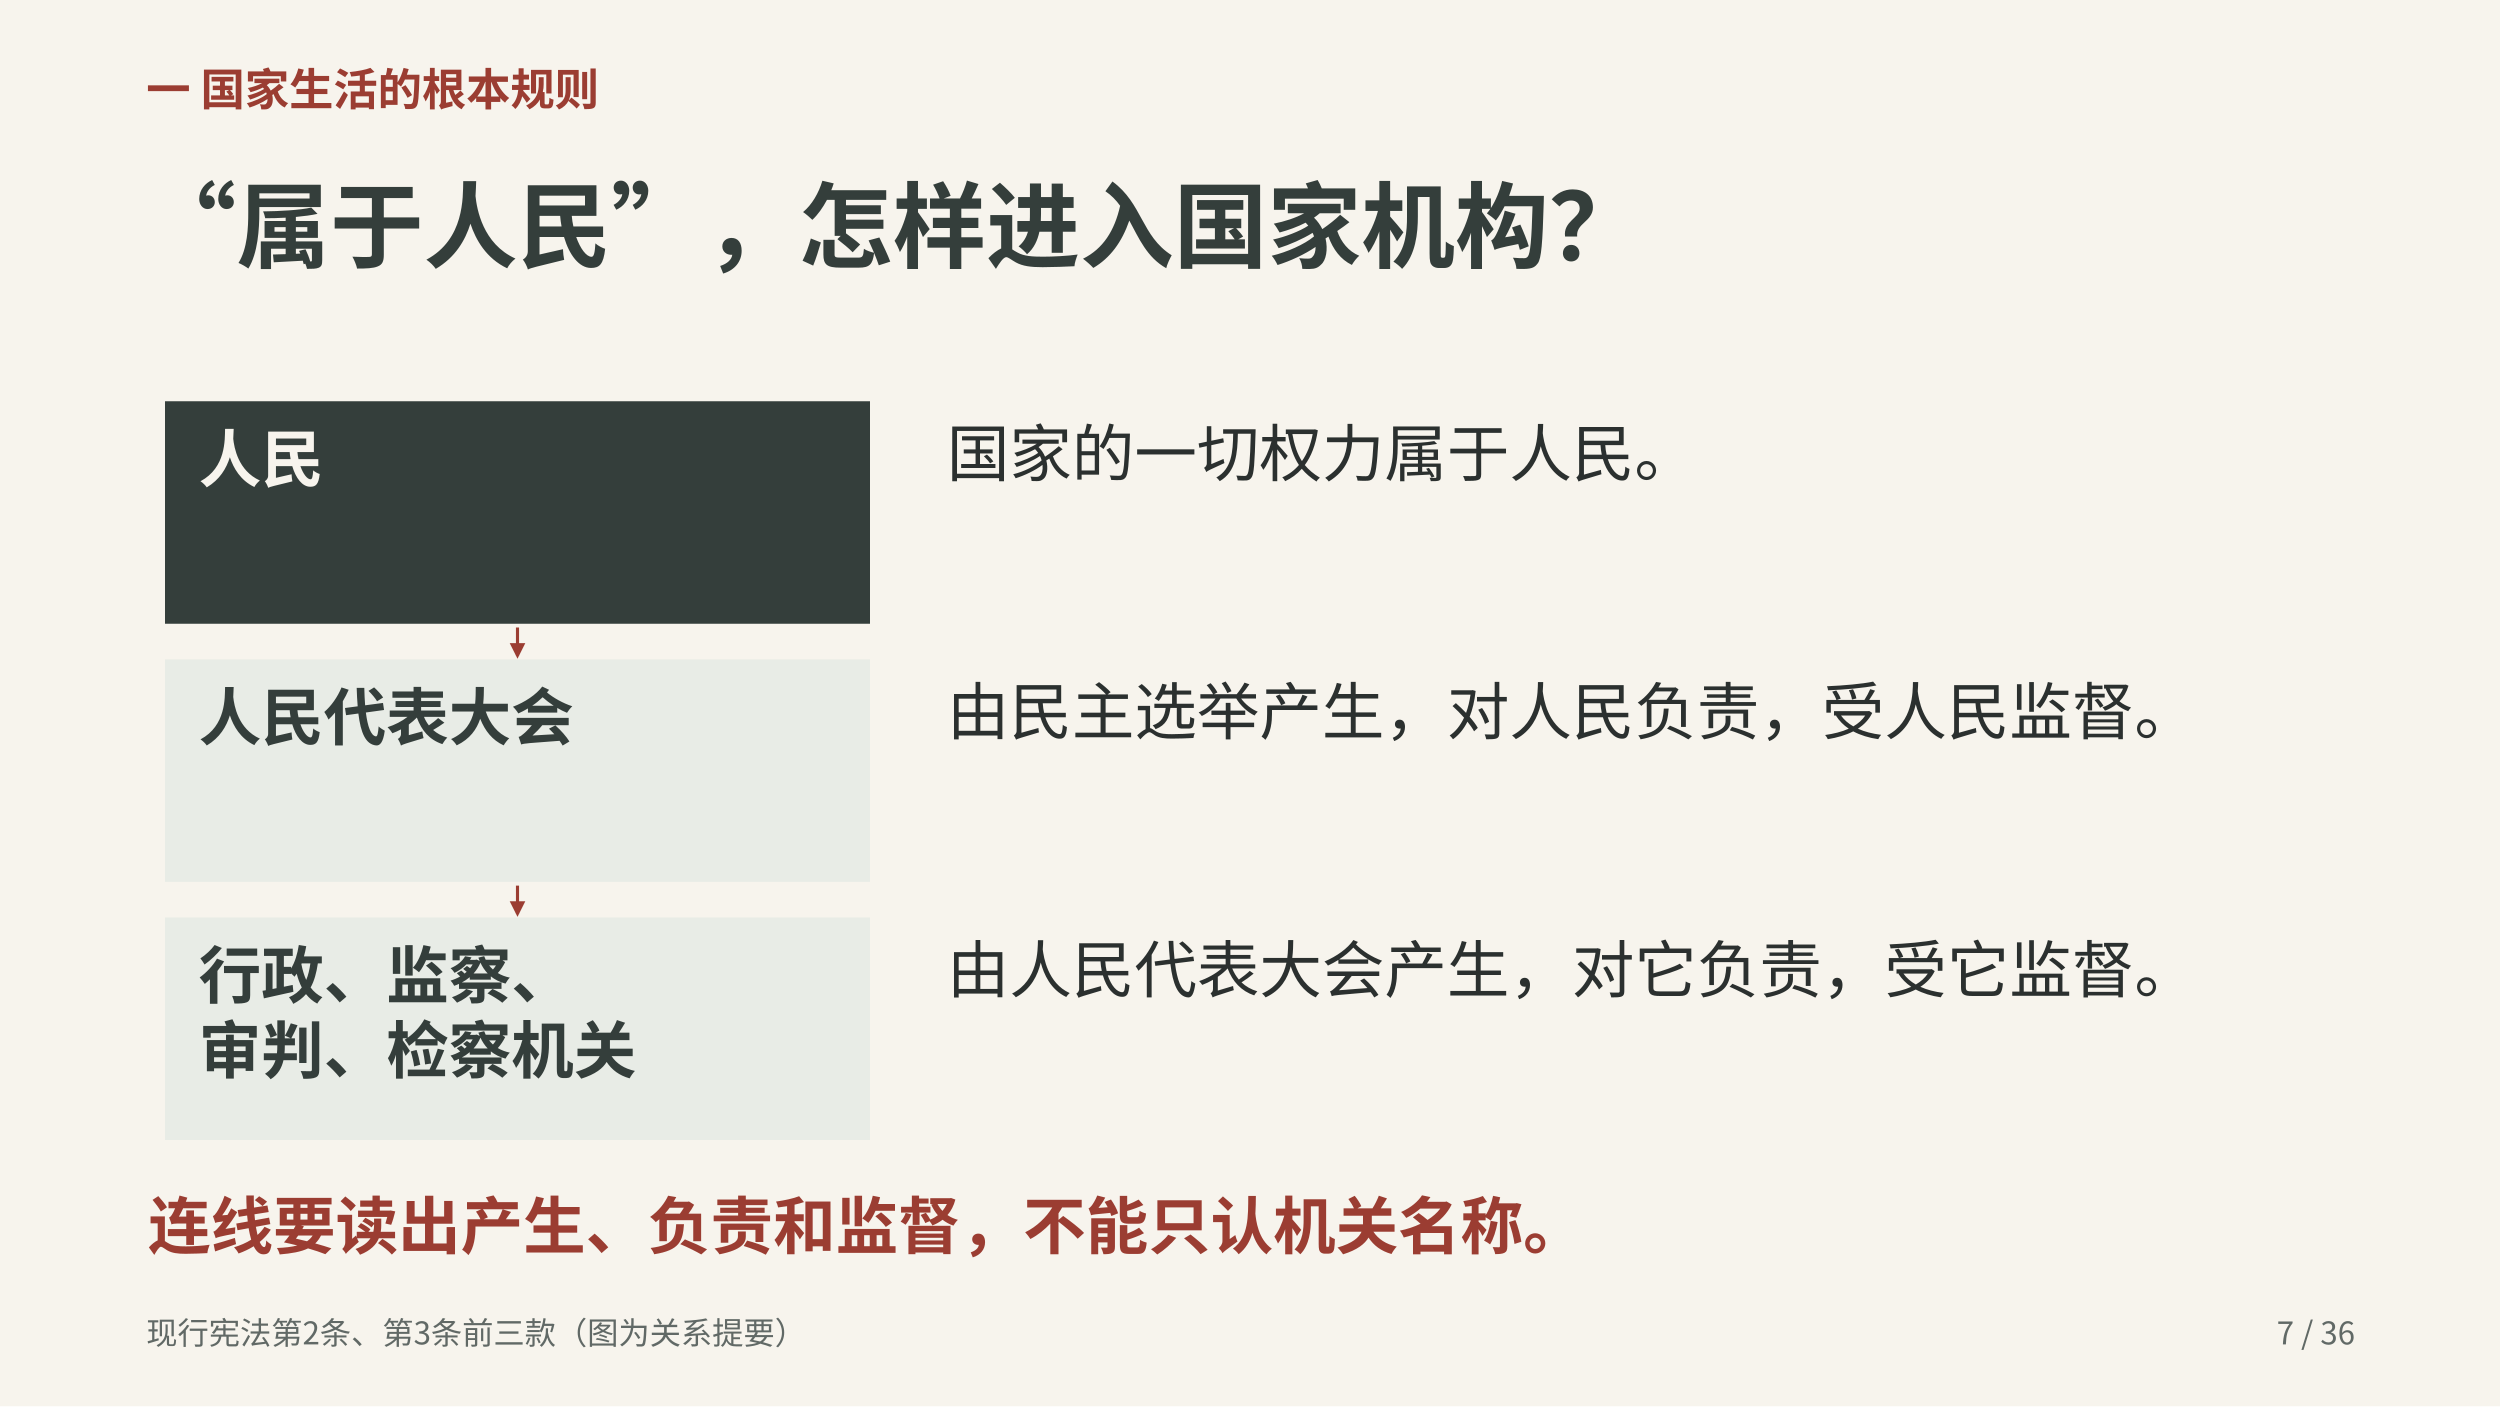
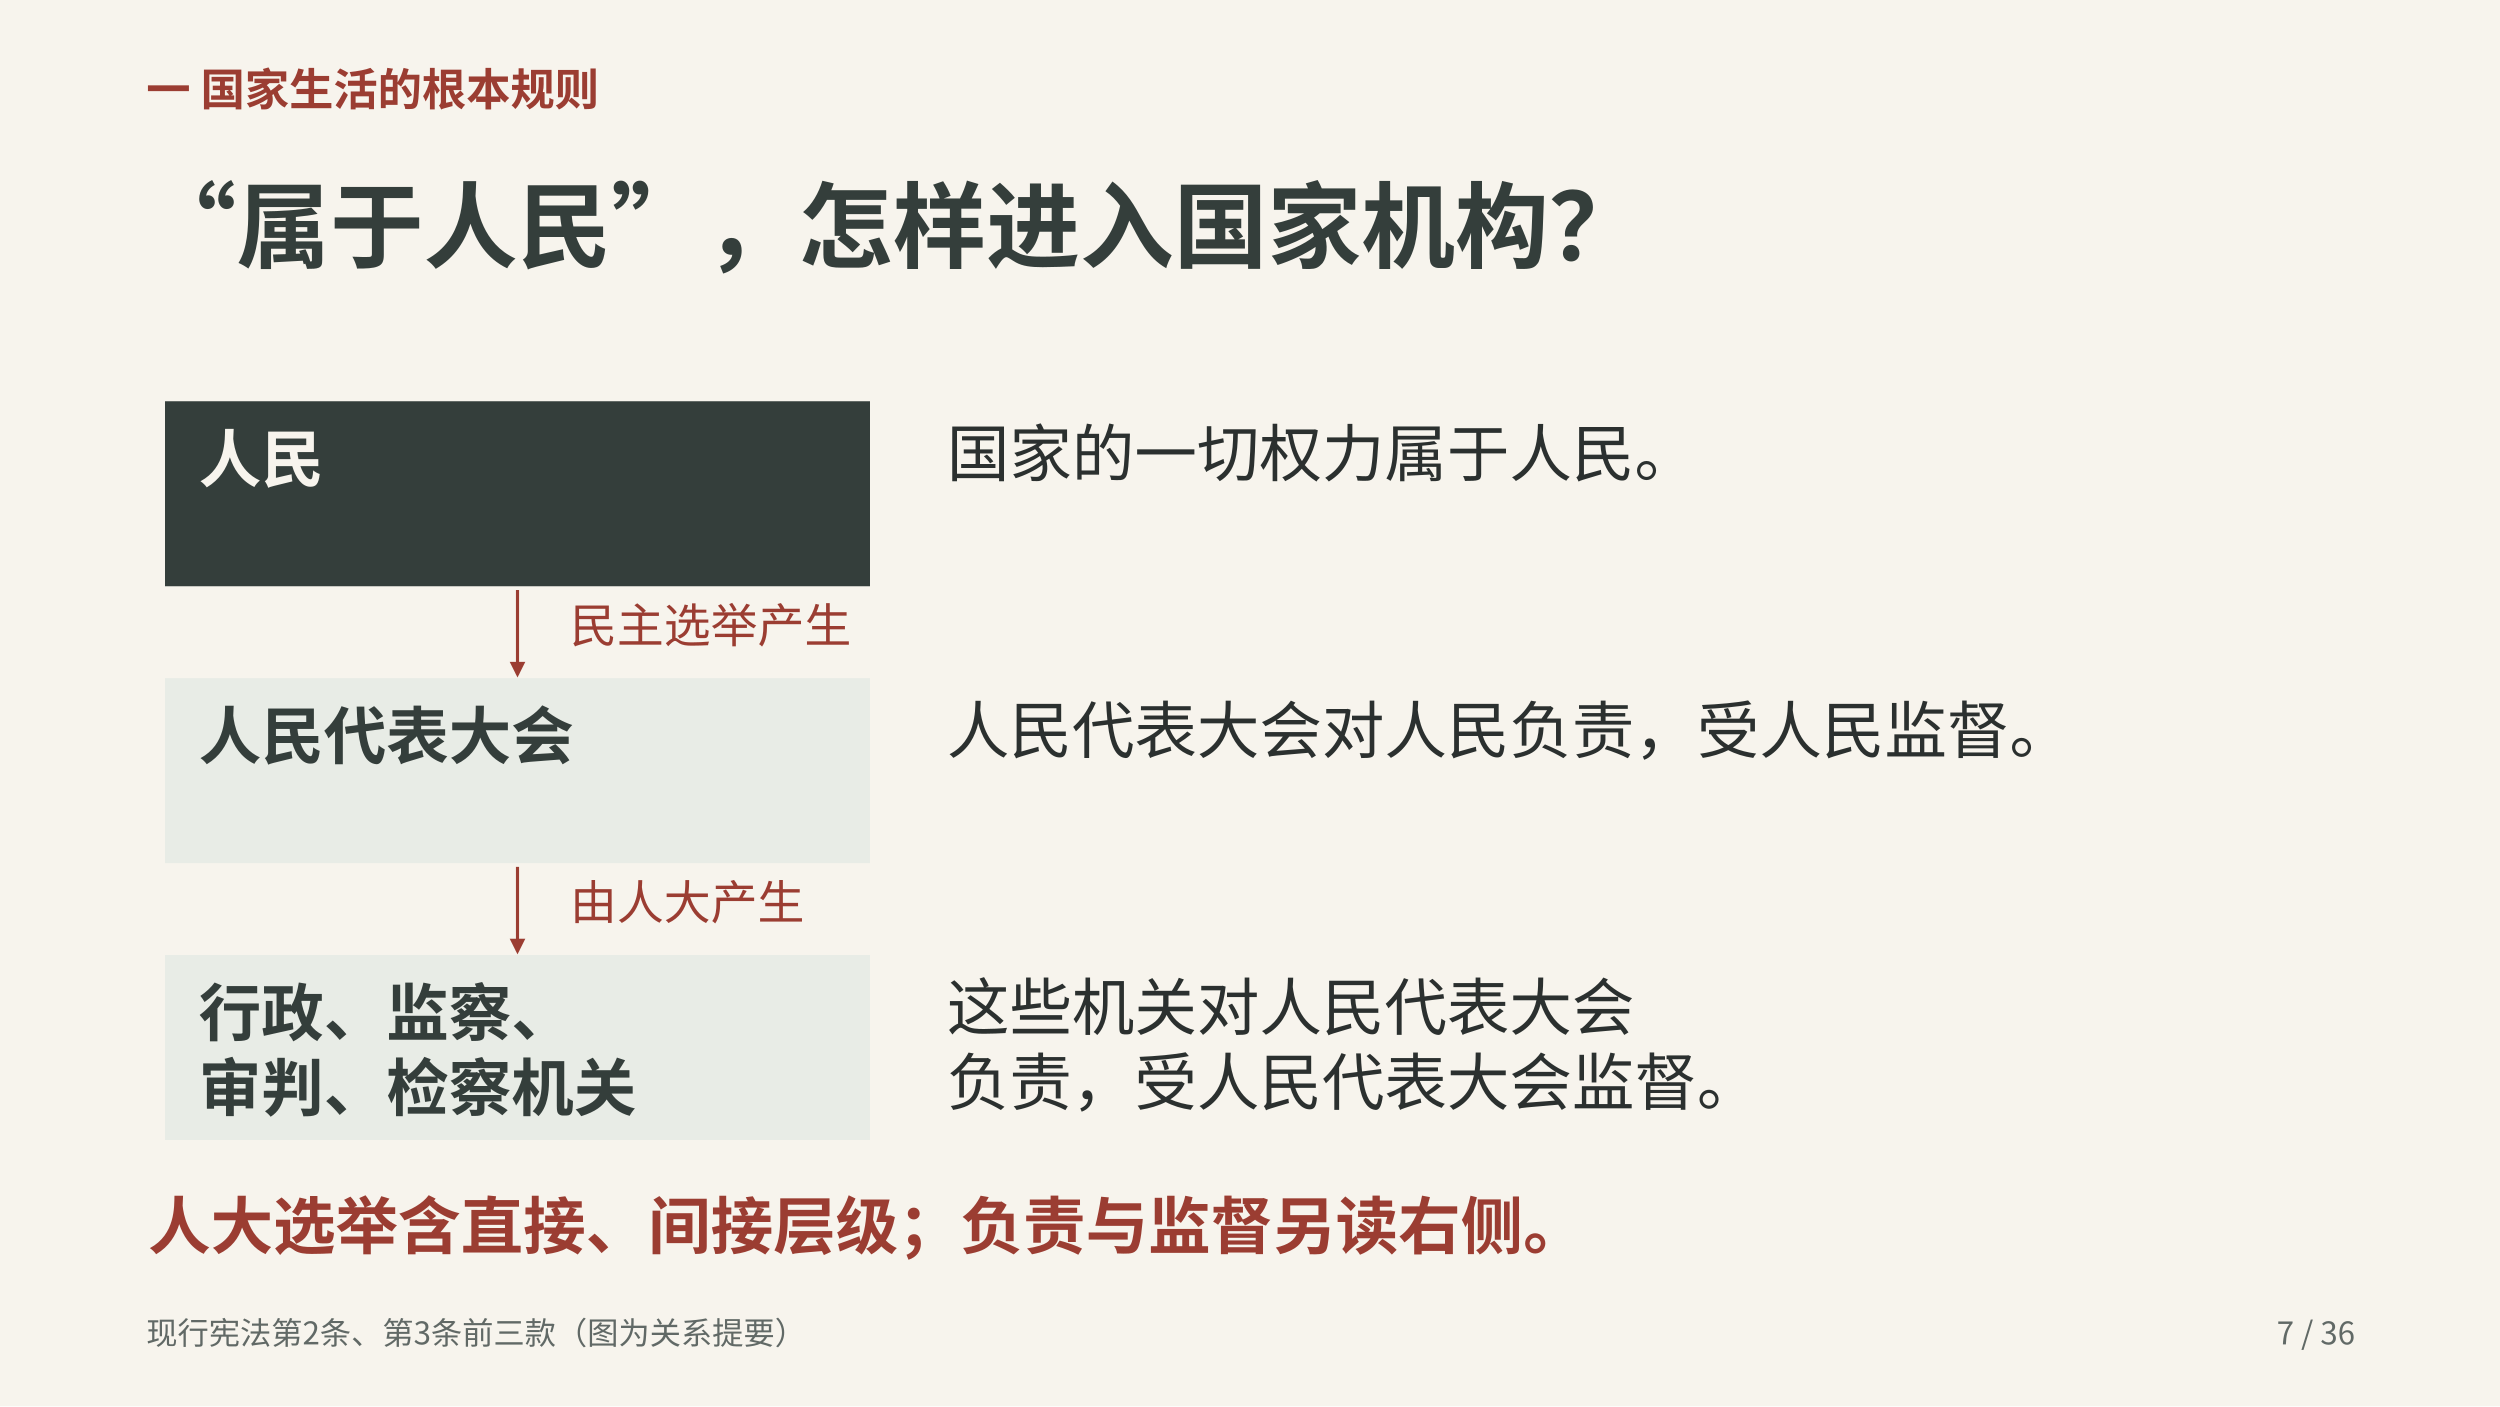
<svg xmlns="http://www.w3.org/2000/svg" viewBox="0 0 1600 900" width="1600" height="900">
  <defs>
    <marker id="arrow" viewBox="0 0 10 10" refX="8" refY="5" markerWidth="5" markerHeight="5" orient="auto-start-reverse">
      <path d="M 0 0 L 10 5 L 0 10 z" fill="#9B3D32" />
    </marker>
  </defs>
  <rect width="1600" height="900" fill="#F7F4ED" />
  <text x="93.6" y="67.5" font-family="Microsoft YaHei, Noto Sans CJK SC, sans-serif" font-size="28.333" font-weight="700" fill="#9B3D32" text-anchor="start">
    <tspan x="93.6" dy="0">一 国家生活的根本规则</tspan>
  </text>
  <text x="91.2" y="166.8" font-family="Microsoft YaHei, Noto Sans CJK SC, sans-serif" font-size="60" font-weight="700" fill="#343E3B" text-anchor="start">
    <tspan x="91.2" dy="0">“属于人民”，怎样进入国家机构？</tspan>
  </text>
-   <rect x="105.6" y="256.8" width="451.2" height="142.4" fill="#343E3B" />
+   <rect x="105.6" y="256.8" width="451.2" height="118.4" fill="#343E3B" />
  <text x="127.2" y="308.4" font-family="Microsoft YaHei, Noto Sans CJK SC, sans-serif" font-size="40" font-weight="700" fill="#F7F4ED" text-anchor="start">
    <tspan x="127.2" dy="0">人民</tspan>
  </text>
  <text x="606" y="304.8" font-family="Microsoft YaHei, Noto Sans CJK SC, sans-serif" font-size="40" font-weight="400" fill="#2B302F" text-anchor="start">
    <tspan x="606" dy="0">国家的一切权力属于人民。</tspan>
  </text>
-   <line x1="331.2" y1="401.6" x2="331.2" y2="419.6" stroke="#9B3D32" stroke-width="2" marker-end="url(#arrow)" />
-   <rect x="105.6" y="422" width="451.2" height="142.4" fill="#E8ECE6" />
-   <text x="127.2" y="473.6" font-family="Microsoft YaHei, Noto Sans CJK SC, sans-serif" font-size="40" font-weight="700" fill="#343E3B" text-anchor="start">
+   <line x1="331.2" y1="377.6" x2="331.2" y2="431.6" stroke="#9B3D32" stroke-width="2" marker-end="url(#arrow)" />
+   <text x="364.8" y="411.2" font-family="Microsoft YaHei, Noto Sans CJK SC, sans-serif" font-size="30" font-weight="400" fill="#9B3D32" text-anchor="start">
+     <tspan x="364.8" dy="0">民主选举产生</tspan>
+   </text>
+   <rect x="105.6" y="434" width="451.2" height="118.4" fill="#E8ECE6" />
+   <text x="127.2" y="485.6" font-family="Microsoft YaHei, Noto Sans CJK SC, sans-serif" font-size="40" font-weight="700" fill="#343E3B" text-anchor="start">
    <tspan x="127.2" dy="0">人民代表大会</tspan>
  </text>
-   <text x="606" y="470" font-family="Microsoft YaHei, Noto Sans CJK SC, sans-serif" font-size="40" font-weight="400" fill="#2B302F" text-anchor="start">
-     <tspan x="606" dy="0">由民主选举产生，对人民负责，受人民监督。</tspan>
+   <text x="606" y="482" font-family="Microsoft YaHei, Noto Sans CJK SC, sans-serif" font-size="40" font-weight="400" fill="#2B302F" text-anchor="start">
+     <tspan x="606" dy="0">人民代表大会对人民负责，受人民监督。</tspan>
  </text>
-   <line x1="331.2" y1="566.8" x2="331.2" y2="584.8" stroke="#9B3D32" stroke-width="2" marker-end="url(#arrow)" />
-   <rect x="105.6" y="587.2" width="451.2" height="142.4" fill="#E8ECE6" />
-   <text x="127.2" y="638.8" font-family="Microsoft YaHei, Noto Sans CJK SC, sans-serif" font-size="40" font-weight="700" fill="#343E3B" text-anchor="start">
+   <line x1="331.2" y1="554.8" x2="331.2" y2="608.8" stroke="#9B3D32" stroke-width="2" marker-end="url(#arrow)" />
+   <text x="364.8" y="588.4" font-family="Microsoft YaHei, Noto Sans CJK SC, sans-serif" font-size="30" font-weight="400" fill="#9B3D32" text-anchor="start">
+     <tspan x="364.8" dy="0">由人大产生</tspan>
+   </text>
+   <rect x="105.6" y="611.2" width="451.2" height="118.4" fill="#E8ECE6" />
+   <text x="127.2" y="662.8" font-family="Microsoft YaHei, Noto Sans CJK SC, sans-serif" font-size="40" font-weight="700" fill="#343E3B" text-anchor="start">
    <tspan x="127.2" dy="0">行政、监察、</tspan>
    <tspan x="127.2" dy="48">审判、检察机关</tspan>
  </text>
-   <text x="606" y="635.2" font-family="Microsoft YaHei, Noto Sans CJK SC, sans-serif" font-size="40" font-weight="400" fill="#2B302F" text-anchor="start">
-     <tspan x="606" dy="0">由人民代表大会产生，对它负责，受它监督。</tspan>
+   <text x="606" y="659.2" font-family="Microsoft YaHei, Noto Sans CJK SC, sans-serif" font-size="40" font-weight="400" fill="#2B302F" text-anchor="start">
+     <tspan x="606" dy="0">这些机关对人民代表大会</tspan>
+     <tspan x="606" dy="48">负责，受人民代表大会监督。</tspan>
  </text>
  <text x="94.8" y="799.2" font-family="Microsoft YaHei, Noto Sans CJK SC, sans-serif" font-size="40" font-weight="700" fill="#9B3D32" text-anchor="start">
-     <tspan x="94.8" dy="0">连线要读出产生、负责和监督，不能只认机关名称。</tspan>
+     <tspan x="94.8" dy="0">人大选举含直接、间接层级；负责与监督另读右侧。</tspan>
  </text>
  <text x="93.6" y="860.4" font-family="Microsoft YaHei, Noto Sans CJK SC, sans-serif" font-size="20" font-weight="400" fill="#616966" text-anchor="start">
    <tspan x="93.6" dy="0">现行宪法第2条、第3条前三款（图为关系提要）</tspan>
  </text>
  <text x="1507.2" y="860.4" font-family="Microsoft YaHei, Noto Sans CJK SC, sans-serif" font-size="20" font-weight="400" fill="#616966" text-anchor="end">
    <tspan x="1507.2" dy="0">7 / 36</tspan>
  </text>
</svg>
